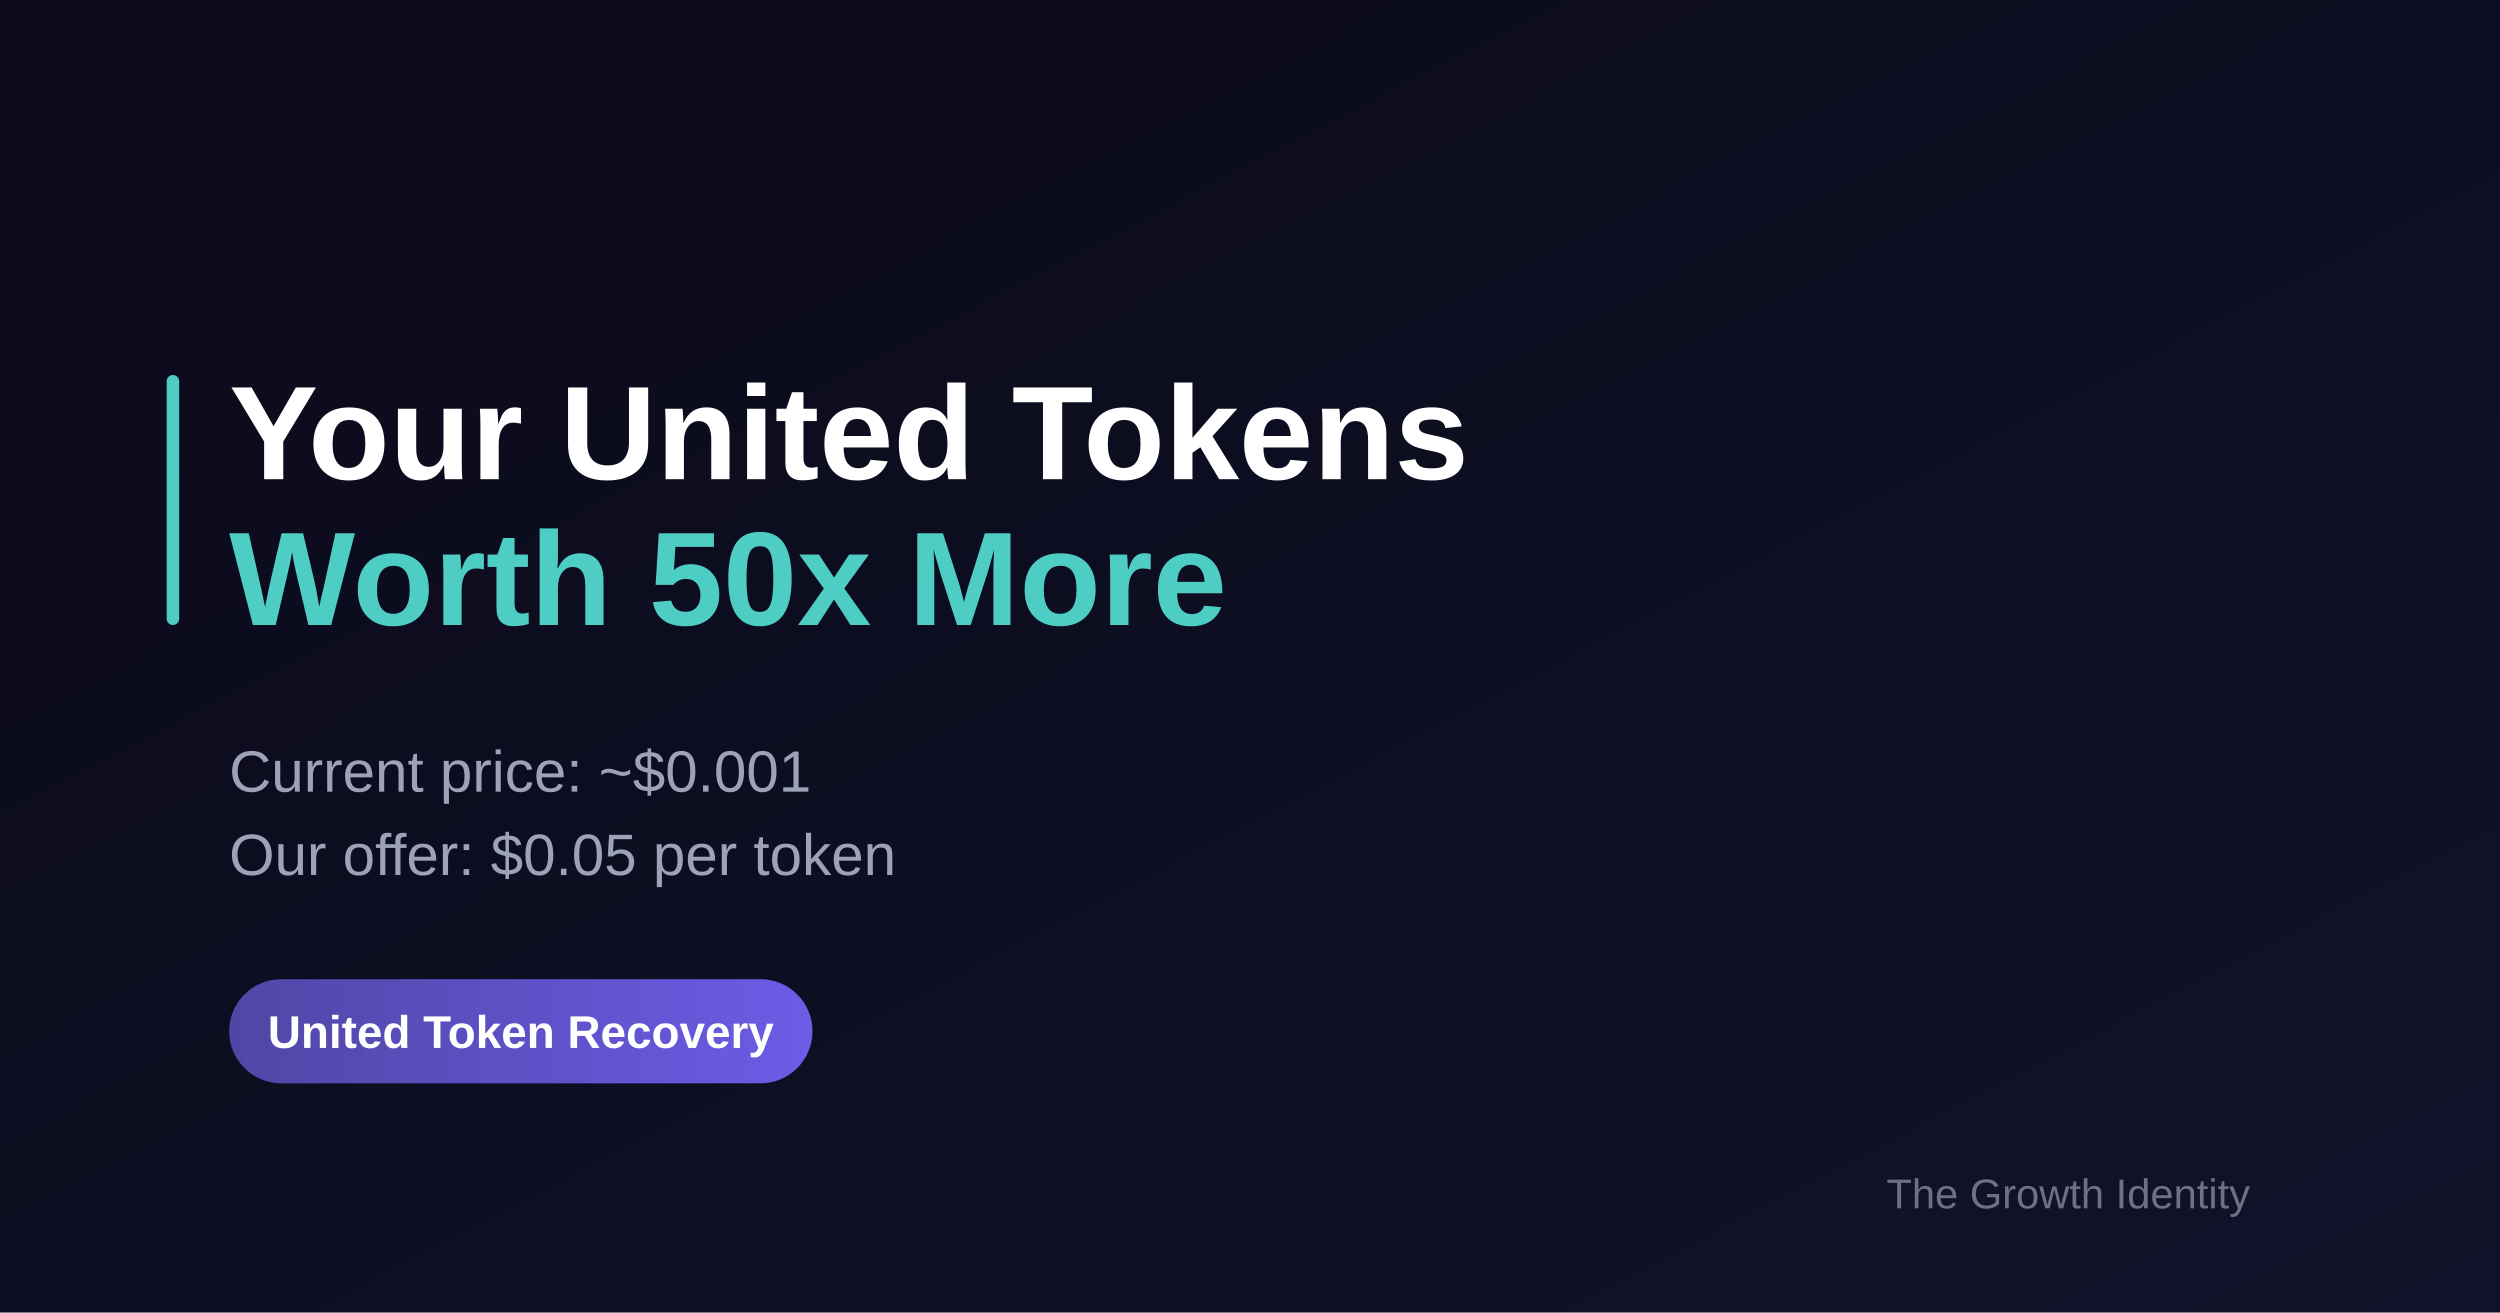
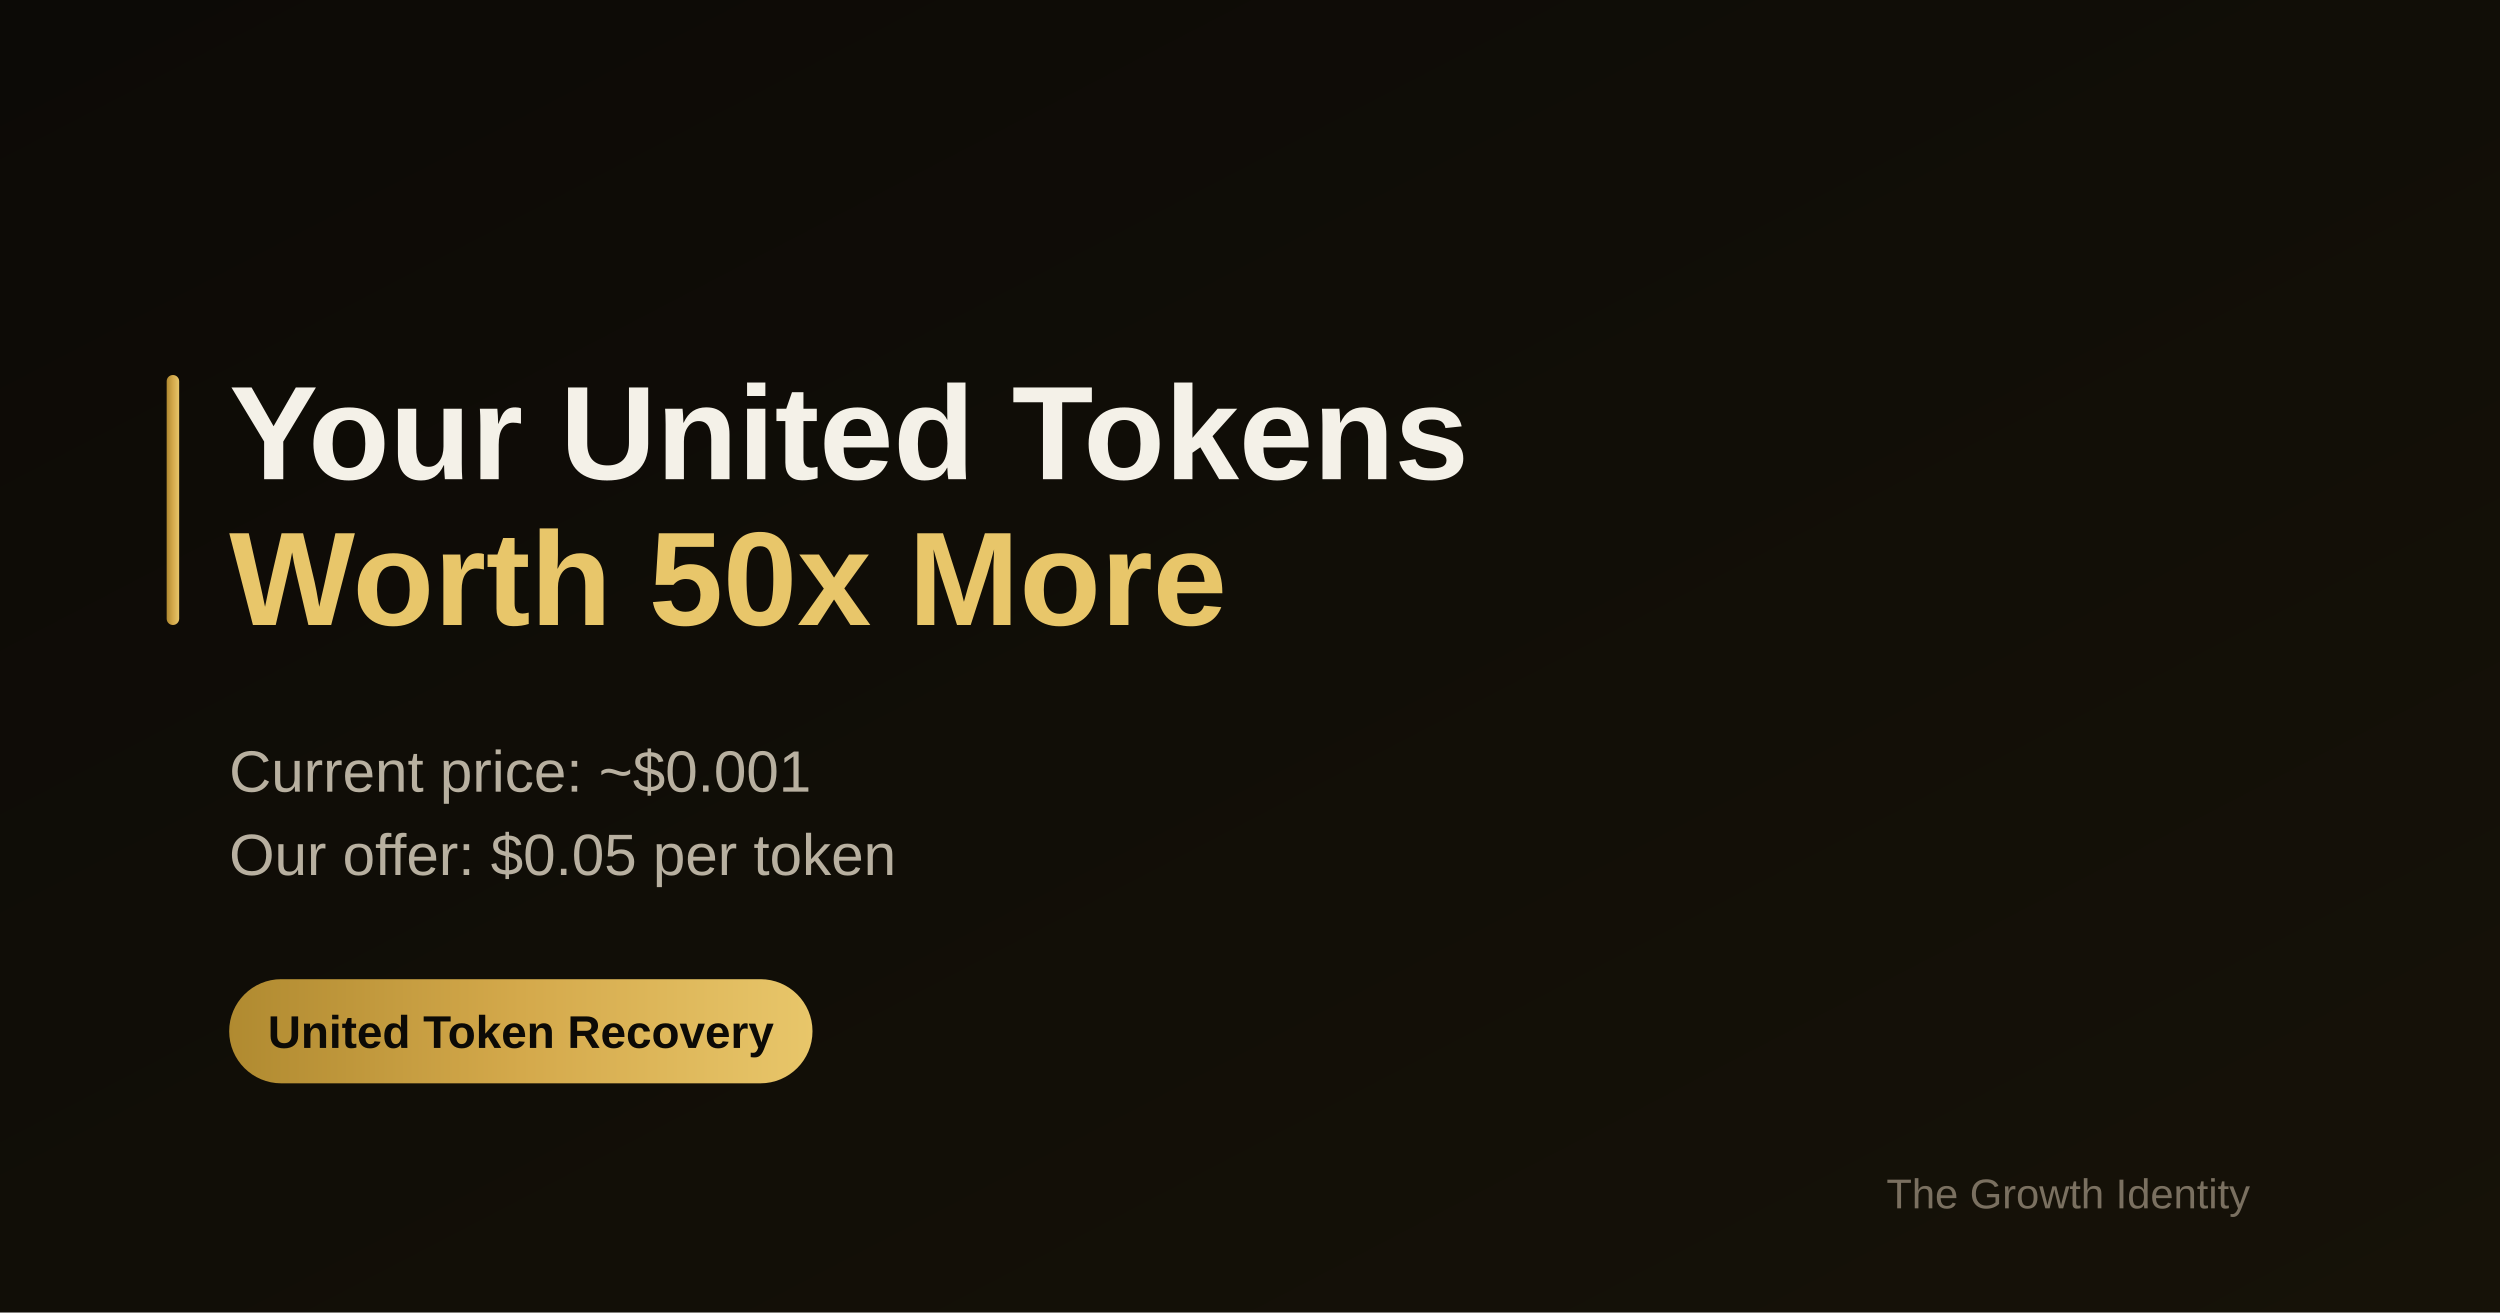
<svg xmlns="http://www.w3.org/2000/svg" width="1200" height="630">
  <defs>
    <linearGradient id="bg" x1="0%" y1="0%" x2="100%" y2="100%">
-       <stop offset="0%" style="stop-color:#0a0a1a" />
-       <stop offset="100%" style="stop-color:#12122a" />
+       <stop offset="0%" style="stop-color:#0c0a06" />
+       <stop offset="100%" style="stop-color:#161208" />
    </linearGradient>
-     <linearGradient id="accent" x1="0%" y1="0%" x2="100%" y2="0%">
-       <stop offset="0%" style="stop-color:#5046a5" />
-       <stop offset="100%" style="stop-color:#6c5ce7" />
+     <linearGradient id="gold" x1="0%" y1="0%" x2="100%" y2="0%">
+       <stop offset="0%" style="stop-color:#b08a30" />
+       <stop offset="50%" style="stop-color:#d4a94b" />
+       <stop offset="100%" style="stop-color:#e8c66a" />
    </linearGradient>
  </defs>
  <rect width="1200" height="630" fill="url(#bg)" />
-   <rect x="80" y="180" width="6" height="120" rx="3" fill="#4ecdc4" />
-   <text x="110" y="230" font-family="Arial, sans-serif" font-size="64" font-weight="bold" fill="#ffffff">Your United Tokens</text>
-   <text x="110" y="300" font-family="Arial, sans-serif" font-size="64" font-weight="bold" fill="#4ecdc4">Worth 50x More</text>
-   <text x="110" y="380" font-family="Arial, sans-serif" font-size="28" fill="#9ca3b8">Current price: ~$0.001</text>
-   <text x="110" y="420" font-family="Arial, sans-serif" font-size="28" fill="#9ca3b8">Our offer: $0.05 per token</text>
-   <rect x="110" y="470" width="280" height="50" rx="25" fill="url(#accent)" />
-   <text x="250" y="503" font-family="Arial, sans-serif" font-size="22" font-weight="bold" fill="#ffffff" text-anchor="middle">United Token Recovery</text>
-   <text x="1080" y="580" font-family="Arial, sans-serif" font-size="20" fill="#6b7280" text-anchor="end">The Growth Identity</text>
+   <rect x="80" y="180" width="6" height="120" rx="3" fill="url(#gold)" />
+   <text x="110" y="230" font-family="Arial, sans-serif" font-size="64" font-weight="bold" fill="#f4f1e8">Your United Tokens</text>
+   <text x="110" y="300" font-family="Arial, sans-serif" font-size="64" font-weight="bold" fill="#e8c66a">Worth 50x More</text>
+   <text x="110" y="380" font-family="Arial, sans-serif" font-size="28" fill="#b8b0a0">Current price: ~$0.001</text>
+   <text x="110" y="420" font-family="Arial, sans-serif" font-size="28" fill="#b8b0a0">Our offer: $0.05 per token</text>
+   <rect x="110" y="470" width="280" height="50" rx="25" fill="url(#gold)" />
+   <text x="250" y="503" font-family="Arial, sans-serif" font-size="22" font-weight="bold" fill="#0c0a06" text-anchor="middle">United Token Recovery</text>
+   <text x="1080" y="580" font-family="Arial, sans-serif" font-size="20" fill="#7a7060" text-anchor="end">The Growth Identity</text>
</svg>
